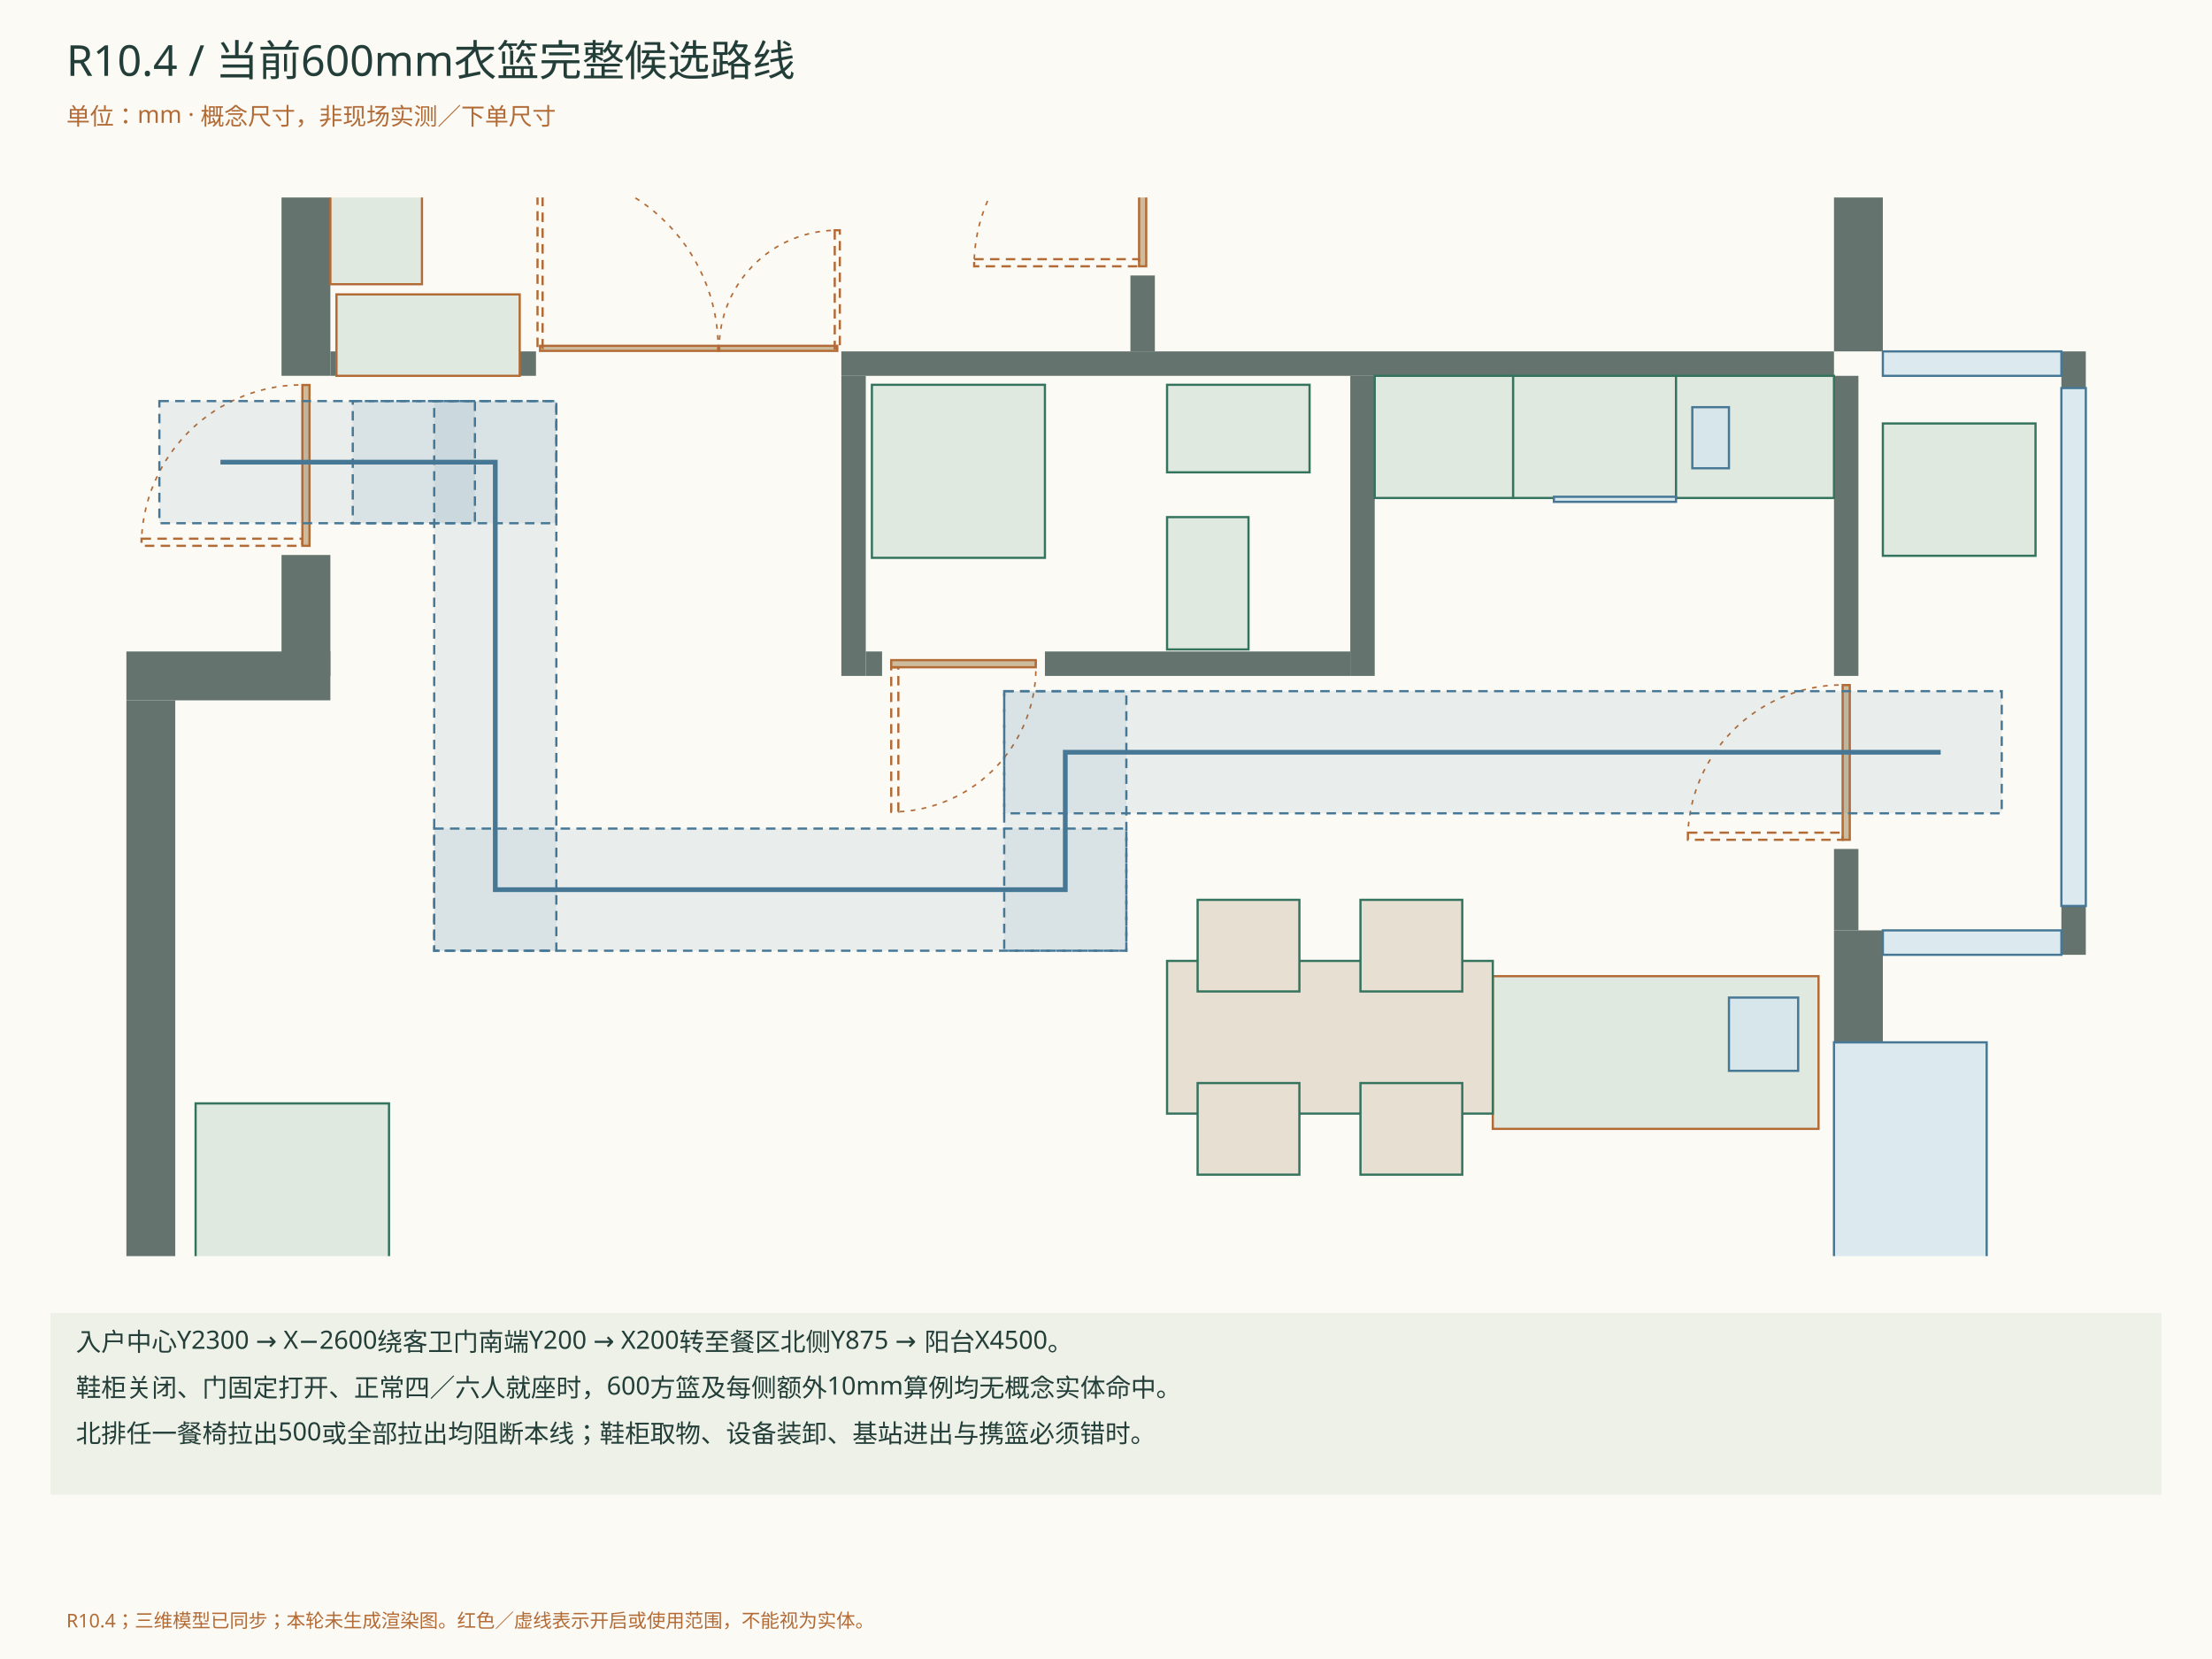
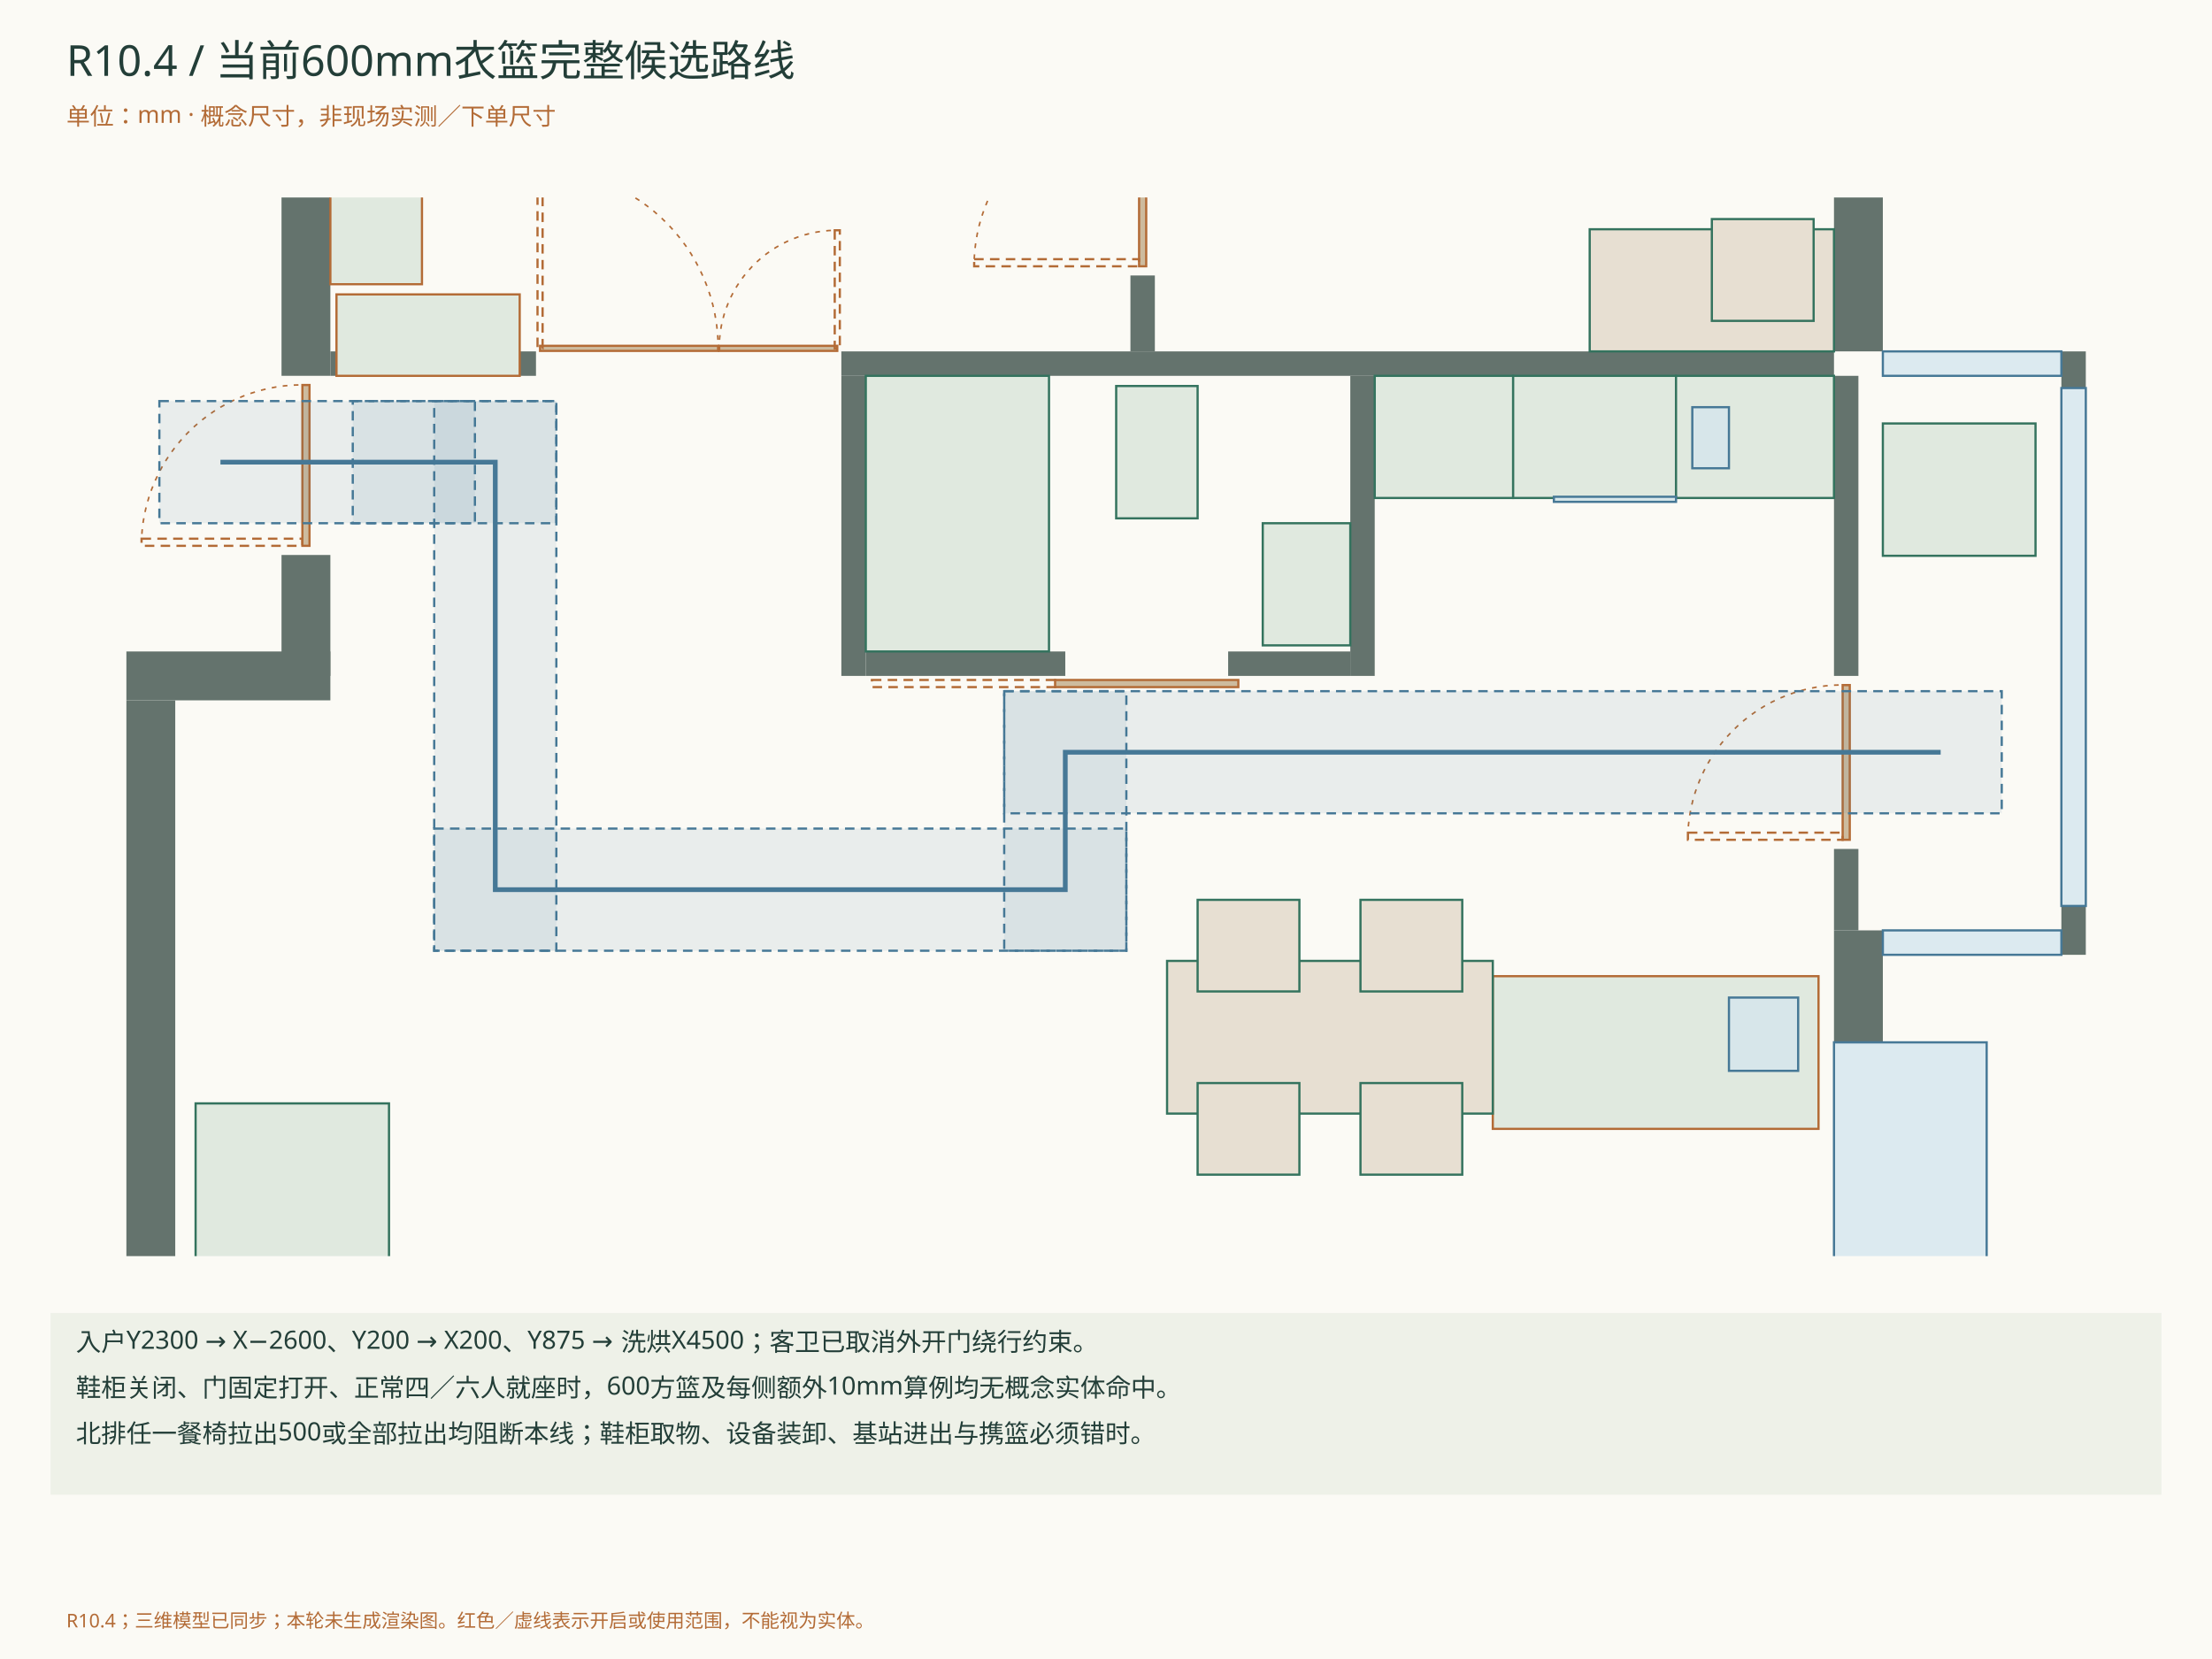
<svg xmlns="http://www.w3.org/2000/svg" viewBox="0 0 1400 1050" role="img">
  <rect width="100%" height="100%" fill="#fbfaf5" />
  <g font-family="PingFang SC, Microsoft YaHei, sans-serif">
    <text x="42" y="48" font-size="27" fill="#233e38" text-anchor="start">R10.4  /  当前600mm衣篮完整候选路线</text>
    <text x="42" y="79" font-size="15" fill="#b36b36" text-anchor="start">单位：mm · 概念尺寸，非现场实测／下单尺寸</text>
    <defs>
      <clipPath id="panel_3">
        <rect x="40" y="125" width="1320" height="670" fill="white" stroke="none" stroke-width="1.4" />
      </clipPath>
    </defs>
    <g clip-path="url(#panel_3)" data-plan="true" data-world="[-4500, -1600, 9800, 5200]" data-frame="[40, 125, 1320, 670]" data-pulled="[]">
      <rect x="1501.42" y="-709.537" width="30.923" height="521.827" fill="#64736d" stroke="none" stroke-width="1.4" data-wall="wall_A_east_0" data-box="6620,6027,240,4050" />
      <rect x="563.423" y="-724.998" width="968.923" height="30.923" fill="#64736d" stroke="none" stroke-width="1.4" data-wall="wall_A_north_0" data-box="-660,9957,7520,240" />
      <rect x="710.308" y="-218.633" width="545.019" height="15.461" fill="#64736d" stroke="none" stroke-width="1.4" data-wall="wall_A_south1_0" data-box="480,6147,4230,120" />
      <rect x="1449.88" y="-218.633" width="51.538" height="15.461" fill="#64736d" stroke="none" stroke-width="1.4" data-wall="wall_A_south2_0" data-box="6220,6147,400,120" />
      <rect x="563.423" y="-709.536" width="30.923" height="490.904" fill="#64736d" stroke="none" stroke-width="1.4" data-wall="wall_A_west_0" data-box="-660,6267,240,3810" />
      <rect x="1160.75" y="-203.171" width="30.923" height="96.248" fill="#64736d" stroke="none" stroke-width="1.4" data-wall="wall_B_east1_0" data-box="3976,5400,240,747" />
      <rect x="1160.75" y="92.788" width="30.923" height="129.619" fill="#64736d" stroke="none" stroke-width="1.4" data-wall="wall_B_east2_0" data-box="3976,2844,240,1006" />
      <rect x="715.462" y="-203.171" width="15.461" height="261.558" fill="#64736d" stroke="none" stroke-width="1.4" data-wall="wall_B_west1_0" data-box="520,4117,120,2030" />
      <rect x="715.462" y="174.348" width="15.461" height="48.06" fill="#64736d" stroke="none" stroke-width="1.4" data-wall="wall_B_west2_0" data-box="520,2844,120,373" />
      <rect x="633" y="975.127" width="558.677" height="15.461" fill="#64736d" stroke="none" stroke-width="1.4" data-wall="wall_CD_0" data-box="-120,-3118,4336,120" />
      <rect x="1160.75" y="588.846" width="30.923" height="70.865" fill="#64736d" stroke="none" stroke-width="1.4" data-wall="wall_C_east1_0" data-box="3976,-550,240,550" />
      <rect x="1160.75" y="872.308" width="30.923" height="102.819" fill="#64736d" stroke="none" stroke-width="1.4" data-wall="wall_C_east2_0" data-box="3976,-2998,240,798" />
      <rect x="633" y="951.935" width="15.461" height="38.654" fill="#64736d" stroke="none" stroke-width="1.4" data-wall="wall_C_west_end_0" data-box="-120,-3118,120,300" />
      <rect x="1160.75" y="990.588" width="30.923" height="420.554" fill="#64736d" stroke="none" stroke-width="1.4" data-wall="wall_D_east_0" data-box="3976,-6382,240,3264" />
      <rect x="648.462" y="1395.68" width="144.308" height="15.461" fill="#64736d" stroke="none" stroke-width="1.4" data-wall="wall_D_south1_0" data-box="0,-6382,1120,120" />
      <rect x="1004.08" y="1395.68" width="156.677" height="15.461" fill="#64736d" stroke="none" stroke-width="1.4" data-wall="wall_D_south2_0" data-box="2760,-6382,1216,120" />
      <rect x="633" y="1106.55" width="15.461" height="304.592" fill="#64736d" stroke="none" stroke-width="1.4" data-wall="wall_D_west2_0" data-box="-120,-6382,120,2364" />
      <rect x="498.098" y="1282.04" width="15.461" height="140.442" fill="#64736d" stroke="none" stroke-width="1.4" data-wall="wall_balconyA_east_0" data-box="-1167,-6470,120,1090" />
      <rect x="110.915" y="1251.12" width="77.308" height="15.461" fill="#64736d" stroke="none" stroke-width="1.4" data-wall="wall_balconyA_head1_0" data-box="-4172,-5260,600,120" />
      <rect x="445.915" y="1251.12" width="187.085" height="30.923" fill="#64736d" stroke="none" stroke-width="1.4" data-wall="wall_balconyA_head2_0" data-box="-1572,-5380,1452,240" />
      <rect x="1304.67" y="222.408" width="15.461" height="23.192" fill="#64736d" stroke="none" stroke-width="1.4" data-wall="wall_balconyB_NE_0" data-box="5093,2664,120,180" />
      <rect x="1304.67" y="573.385" width="15.461" height="30.923" fill="#64736d" stroke="none" stroke-width="1.4" data-wall="wall_balconyB_SE_0" data-box="5093,-120,120,240" />
      <rect x="1160.75" y="237.869" width="15.461" height="189.919" fill="#64736d" stroke="none" stroke-width="1.4" data-wall="wall_balconyB_div1_0" data-box="3976,1250,120,1474" />
      <rect x="1160.75" y="537.308" width="15.461" height="51.538" fill="#64736d" stroke="none" stroke-width="1.4" data-wall="wall_balconyB_div2_0" data-box="3976,-0,120,400" />
      <rect x="854.615" y="237.869" width="15.461" height="189.919" fill="#64736d" stroke="none" stroke-width="1.4" data-wall="wall_bath_east_0" data-box="1600,1250,120,1474" />
      <rect x="532.5" y="222.408" width="628.254" height="15.461" fill="#64736d" stroke="none" stroke-width="1.4" data-wall="wall_bath_kitchen_north_0" data-box="-900,2724,4876,120" />
-       <rect x="547.962" y="412.327" width="10.308" height="15.461" fill="#64736d" stroke="none" stroke-width="1.4" data-wall="wall_bath_south1_0" data-box="-780,1250,80,120" />
-       <rect x="661.346" y="412.327" width="193.269" height="15.461" fill="#64736d" stroke="none" stroke-width="1.4" data-wall="wall_bath_south2_0" data-box="100,1250,1500,120" />
+       <rect x="547.962" y="412.327" width="126.269" height="15.461" fill="#64736d" stroke="none" stroke-width="1.4" data-wall="wall_bath_south1_0" data-box="-780,1250,980,120" />
+       <rect x="777.308" y="412.327" width="77.308" height="15.461" fill="#64736d" stroke="none" stroke-width="1.4" data-wall="wall_bath_south2_0" data-box="1000,1250,600,120" />
      <rect x="532.5" y="237.869" width="15.461" height="189.919" fill="#64736d" stroke="none" stroke-width="1.4" data-wall="wall_bath_west_0" data-box="-900,1250,120,1474" />
      <rect x="178.173" y="351.254" width="30.923" height="76.535" fill="#64736d" stroke="none" stroke-width="1.4" data-wall="wall_entry_lower_0" data-box="-3650,1250,240,594" />
      <rect x="79.992" y="412.327" width="129.104" height="30.923" fill="#64736d" stroke="none" stroke-width="1.4" data-wall="wall_entry_step_0" data-box="-4412,1130,1002,240" />
      <rect x="178.173" y="-234.094" width="416.173" height="30.923" fill="#64736d" stroke="none" stroke-width="1.4" data-wall="wall_family_north_0" data-box="-3650,6147,3230,240" />
      <rect x="178.173" y="-203.171" width="30.923" height="441.04" fill="#64736d" stroke="none" stroke-width="1.4" data-wall="wall_family_west_0" data-box="-3650,2724,240,3423" />
      <rect x="79.992" y="443.25" width="30.923" height="979.231" fill="#64736d" stroke="none" stroke-width="1.4" data-wall="wall_living_west_0" data-box="-4412,-6470,240,7600" />
      <rect x="813.385" y="-709.537" width="15.461" height="85.038" fill="#64736d" stroke="none" stroke-width="1.4" data-wall="wall_master_bath_east1_0" data-box="1280,9417,120,660" />
      <rect x="813.385" y="-526.575" width="15.461" height="28.346" fill="#64736d" stroke="none" stroke-width="1.4" data-wall="wall_master_bath_east2_0" data-box="1280,8437,120,220" />
      <rect x="594.346" y="-513.69" width="219.038" height="15.461" fill="#64736d" stroke="none" stroke-width="1.4" data-wall="wall_master_bath_south_0" data-box="-420,8437,1700,120" />
      <rect x="209.096" y="222.408" width="3.865" height="15.461" fill="#64736d" stroke="none" stroke-width="1.4" data-wall="shoe_wall_west_return" data-box="-3410,2724,30,120" />
      <rect x="328.923" y="222.408" width="10.308" height="15.461" fill="#64736d" stroke="none" stroke-width="1.4" data-wall="shoe_wall_door_return" data-box="-2480,2724,80,120" />
      <rect x="1255.33" y="-218.633" width="194.558" height="15.461" fill="#dceaf0" stroke="#467896" stroke-width="1.4" />
      <rect x="1191.68" y="222.408" width="112.998" height="15.461" fill="#dceaf0" stroke="#467896" stroke-width="1.4" />
      <rect x="1304.67" y="245.6" width="15.461" height="327.785" fill="#dceaf0" stroke="#467896" stroke-width="1.4" />
      <rect x="1191.68" y="588.846" width="112.998" height="15.461" fill="#dceaf0" stroke="#467896" stroke-width="1.4" />
      <rect x="110.915" y="1407.02" width="387.183" height="15.461" fill="#dceaf0" stroke="#467896" stroke-width="1.4" />
      <rect x="1160.75" y="-106.923" width="96.635" height="199.712" fill="#dceaf0" stroke="#467896" stroke-width="1.4" />
      <rect x="1160.75" y="659.712" width="96.635" height="212.596" fill="#dceaf0" stroke="#467896" stroke-width="1.4" />
      <rect x="792.769" y="1395.68" width="211.308" height="90.192" fill="#dceaf0" stroke="#467896" stroke-width="1.4" />
      <polygon points="123.8,1046.25 246.204,1046.25 246.204,698.365 123.8,698.365" fill="#e0e9df" stroke="#34735e" stroke-width="1.4" data-object="sofa" data-box="-4072,-3550,950,2700" />
      <polygon points="212.962,237.869 328.923,237.869 328.923,186.331 212.962,186.331" fill="#e0e9df" stroke="#b36b36" stroke-width="1.4" data-object="shoe" data-box="-3380,2724,900,400" />
      <polygon points="944.808,714.471 1150.96,714.471 1150.96,617.837 944.808,617.837" fill="#e0e9df" stroke="#b36b36" stroke-width="1.4" data-object="island" data-box="2300,-975,1600,750" />
      <polygon points="738.654,704.808 944.808,704.808 944.808,608.173 738.654,608.173" fill="#e7dfd2" stroke="#34735e" stroke-width="1.4" data-object="table4" data-box="700,-900,1600,750" />
      <polygon points="757.981,627.5 822.404,627.5 822.404,569.519 757.981,569.519" fill="#e7dfd2" stroke="#34735e" stroke-width="1.4" data-object="chair4_0" data-box="850,-300,500,450" />
      <polygon points="861.058,627.5 925.481,627.5 925.481,569.519 861.058,569.519" fill="#e7dfd2" stroke="#34735e" stroke-width="1.4" data-object="chair4_1" data-box="1650,-300,500,450" />
      <polygon points="757.981,743.462 822.404,743.462 822.404,685.481 757.981,685.481" fill="#e7dfd2" stroke="#34735e" stroke-width="1.4" data-object="chair4_2" data-box="850,-1200,500,450" />
      <polygon points="861.058,743.462 925.481,743.462 925.481,685.481 861.058,685.481" fill="#e7dfd2" stroke="#34735e" stroke-width="1.4" data-object="chair4_3" data-box="1650,-1200,500,450" />
      <polygon points="870.077,315.177 957.692,315.177 957.692,237.869 870.077,237.869" fill="#e0e9df" stroke="#34735e" stroke-width="1.4" data-object="hob" data-box="1720,2124,680,600" />
      <polygon points="957.692,315.177 1060.77,315.177 1060.77,237.869 957.692,237.869" fill="#e0e9df" stroke="#34735e" stroke-width="1.4" data-object="prep" data-box="2400,2124,800,600" />
      <polygon points="1060.77,315.177 1160.75,315.177 1160.75,237.869 1060.77,237.869" fill="#e0e9df" stroke="#34735e" stroke-width="1.4" data-object="sink" data-box="3200,2124,776,600" />
-       <polygon points="738.654,298.942 828.846,298.942 828.846,243.538 738.654,243.538" fill="#e0e9df" stroke="#34735e" stroke-width="1.4" data-object="Bath_Public_basin" data-box="700,2250,700,430" />
-       <polygon points="738.654,411.038 790.192,411.038 790.192,327.288 738.654,327.288" fill="#e0e9df" stroke="#34735e" stroke-width="1.4" data-object="Bath_Public_wc" data-box="700,1380,400,650" />
-       <polygon points="551.827,353.058 661.346,353.058 661.346,243.538 551.827,243.538" fill="#e0e9df" stroke="#34735e" stroke-width="1.4" data-object="shower_public" data-box="-750,1830,850,850" />
+       <polygon points="799.212,408.462 854.615,408.462 854.615,331.154 799.212,331.154" fill="#e0e9df" stroke="#34735e" stroke-width="1.4" data-object="Bath_Public_basin" data-box="1170,1400,430,600" />
+       <polygon points="706.442,328.062 757.981,328.062 757.981,244.312 706.442,244.312" fill="#e0e9df" stroke="#34735e" stroke-width="1.4" data-object="Bath_Public_wc" data-box="450,2024,400,650" />
+       <polygon points="547.962,412.327 663.923,412.327 663.923,237.869 547.962,237.869" fill="#e0e9df" stroke="#34735e" stroke-width="1.4" data-object="shower_public" data-box="-780,1370,900,1354" />
      <polygon points="1191.68,351.769 1288.31,351.769 1288.31,268.019 1191.68,268.019" fill="#e0e9df" stroke="#34735e" stroke-width="1.4" data-object="laundry" data-box="4216,1840,750,650" />
      <polygon points="209.096,179.888 267.077,179.888 267.077,28.365 209.096,28.365" fill="#e0e9df" stroke="#b36b36" stroke-width="1.4" data-object="study_shallow" data-box="-3410,3174,450,1176" />
+       <polygon points="1006.14,222.408 1160.75,222.408 1160.75,145.1 1006.14,145.1" fill="#e7dfd2" stroke="#34735e" stroke-width="1.4" data-object="child_desk" data-box="2776,2844,1200,600" />
+       <polygon points="1083.45,203.081 1147.87,203.081 1147.87,138.658 1083.45,138.658" fill="#e7dfd2" stroke="#34735e" stroke-width="1.4" data-object="child_chair" data-box="3376,2994,500,500" />
      <rect x="720.938" y="64.185" width="4.51" height="104.365" fill="#cdbb9e" stroke="#b36b36" stroke-width="1.4" />
      <rect x="616.572" y="164.04" width="104.365" height="4.51" fill="none" stroke="#b36b36" stroke-width="1.4" stroke-dasharray="6 4" />
      <polyline points="725.447,64.185 719.979,64.092 714.513,64.285 709.065,64.764 703.65,65.528 698.282,66.574 692.976,67.899 687.746,69.5 682.608,71.373 677.575,73.512 672.66,75.912 667.878,78.566 663.241,81.466 658.763,84.605 654.455,87.974 650.329,91.564 646.396,95.365 642.668,99.366 639.155,103.557 635.865,107.926 632.809,112.462 629.995,117.151 627.429,121.981 625.12,126.939 623.074,132.01 621.295,137.182 619.79,142.44 618.562,147.77 617.615,153.156 616.951,158.585 616.572,164.04" fill="none" stroke="#b36b36" stroke-dasharray="3 4" />
      <rect x="191.38" y="243.667" width="4.51" height="101.788" fill="#cdbb9e" stroke="#b36b36" stroke-width="1.4" />
      <rect x="89.591" y="340.946" width="101.788" height="4.51" fill="none" stroke="#b36b36" stroke-width="1.4" stroke-dasharray="6 4" />
      <polyline points="195.889,243.667 190.556,243.571 185.225,243.754 179.911,244.215 174.628,244.954 169.391,245.968 164.214,247.256 159.112,248.812 154.098,250.633 149.187,252.714 144.391,255.05 139.724,257.633 135.198,260.456 130.827,263.513 126.621,266.795 122.593,270.292 118.754,273.995 115.113,277.894 111.682,281.978 108.469,286.236 105.483,290.656 102.733,295.227 100.226,299.935 97.968,304.768 95.967,309.713 94.227,314.755 92.753,319.882 91.55,325.078 90.62,330.331 89.967,335.625 89.591,340.946" fill="none" stroke="#b36b36" stroke-dasharray="3 4" />
-       <rect x="564.067" y="417.803" width="91.481" height="4.51" fill="#cdbb9e" stroke="#b36b36" stroke-width="1.4" />
-       <rect x="564.067" y="422.312" width="4.51" height="91.481" fill="none" stroke="#b36b36" stroke-width="1.4" stroke-dasharray="6 4" />
-       <polyline points="655.548,417.803 655.659,422.597 655.518,427.39 655.127,432.169 654.487,436.921 653.598,441.634 652.464,446.293 651.088,450.886 649.473,455.401 647.625,459.826 645.547,464.147 643.246,468.354 640.727,472.435 637.999,476.379 635.068,480.174 631.943,483.81 628.631,487.278 625.143,490.568 621.487,493.671 617.673,496.579 613.713,499.282 609.617,501.775 605.396,504.05 601.061,506.101 596.625,507.922 592.1,509.509 587.498,510.857 582.832,511.962 578.115,512.821 573.358,513.432 568.577,513.793" fill="none" stroke="#b36b36" stroke-dasharray="3 4" />
+       <rect x="667.788" y="430.365" width="115.962" height="4.51" fill="#cdbb9e" stroke="#b36b36" stroke-width="1.4" />
+       <rect x="551.827" y="430.365" width="115.962" height="4.51" fill="none" stroke="#b36b36" stroke-width="1.4" stroke-dasharray="6 4" />
+       <polyline points="783.75,430.365 783.75,430.365 783.75,430.365 783.75,430.365 783.75,430.365 783.75,430.365 783.75,430.365 783.75,430.365 783.75,430.365 783.75,430.365 783.75,430.365 783.75,430.365 783.75,430.365 783.75,430.365 783.75,430.365 783.75,430.365 783.75,430.365 783.75,430.365 783.75,430.365 783.75,430.365 783.75,430.365 783.75,430.365 783.75,430.365 783.75,430.365 783.75,430.365 783.75,430.365 783.75,430.365 783.75,430.365 783.75,430.365 783.75,430.365 783.75,430.365" fill="none" stroke="#b36b36" stroke-dasharray="3 4" />
      <rect x="1166.23" y="433.587" width="4.51" height="97.923" fill="#cdbb9e" stroke="#b36b36" stroke-width="1.4" />
      <rect x="1068.31" y="527" width="97.923" height="4.51" fill="none" stroke="#b36b36" stroke-width="1.4" stroke-dasharray="6 4" />
      <polyline points="1170.74,433.587 1165.61,433.485 1160.48,433.652 1155.37,434.087 1150.28,434.789 1145.24,435.756 1140.26,436.986 1135.35,438.474 1130.52,440.218 1125.79,442.212 1121.17,444.451 1116.68,446.928 1112.32,449.637 1108.11,452.571 1104.06,455.721 1100.18,459.079 1096.48,462.635 1092.97,466.38 1089.66,470.304 1086.56,474.395 1083.68,478.643 1081.03,483.035 1078.61,487.561 1076.43,492.207 1074.49,496.961 1072.81,501.809 1071.38,506.739 1070.22,511.737 1069.31,516.789 1068.68,521.881 1068.31,527" fill="none" stroke="#b36b36" stroke-dasharray="3 4" />
      <rect x="341.808" y="218.864" width="112.74" height="3.221" fill="#cdbb9e" stroke="#b36b36" stroke-width="1.4" />
      <rect x="340.197" y="107.735" width="3.221" height="112.74" fill="none" stroke="#b36b36" stroke-width="1.4" stroke-dasharray="6 4" />
      <polyline points="454.548,222.086 454.478,216.183 454.099,210.292 453.412,204.429 452.419,198.61 451.123,192.851 449.528,187.168 447.637,181.576 445.456,176.091 442.991,170.727 440.249,165.5 437.237,160.423 433.963,155.511 430.437,150.777 426.668,146.234 422.666,141.894 418.443,137.77 414.009,133.873 409.378,130.213 404.561,126.8 399.573,123.644 394.426,120.754 389.135,118.137 383.714,115.8 378.178,113.75 372.543,111.993 366.823,110.533 361.035,109.375 355.194,108.521 349.316,107.973 343.418,107.735" fill="none" stroke="#b36b36" stroke-dasharray="3 4" />
      <rect x="455.192" y="218.864" width="74.731" height="3.221" fill="#cdbb9e" stroke="#b36b36" stroke-width="1.4" />
      <rect x="528.312" y="145.744" width="3.221" height="74.731" fill="none" stroke="#b36b36" stroke-width="1.4" stroke-dasharray="6 4" />
      <polyline points="455.192,222.086 455.21,218.172 455.433,214.265 455.86,210.375 456.49,206.513 457.322,202.689 458.352,198.914 459.579,195.197 460.998,191.551 462.606,187.983 464.399,184.504 466.371,181.124 468.518,177.852 470.833,174.697 473.31,171.667 475.942,168.771 478.722,166.017 481.642,163.412 484.694,160.963 487.871,158.678 491.163,156.562 494.561,154.621 498.056,152.86 501.638,151.285 505.298,149.9 509.026,148.707 512.81,147.712 516.642,146.916 520.51,146.322 524.404,145.931 528.312,145.744" fill="none" stroke="#b36b36" stroke-dasharray="3 4" />
      <rect x="1094.27" y="631.365" width="43.808" height="46.385" fill="#d7e6ea" stroke="#467896" stroke-width="1.4" />
      <rect x="983.462" y="314.404" width="77.308" height="3.221" fill="#d7e6ea" stroke="#467896" stroke-width="1.4" />
      <rect x="1071.08" y="257.712" width="23.192" height="38.654" fill="#d7e6ea" stroke="#467896" stroke-width="1.4" />
      <rect x="100.865" y="253.846" width="199.712" height="77.308" fill="#46789618" stroke="#467896" stroke-width="1.4" stroke-dasharray="6 4" />
      <rect x="223.269" y="253.846" width="128.846" height="77.308" fill="#46789618" stroke="#467896" stroke-width="1.4" stroke-dasharray="6 4" />
      <rect x="274.808" y="253.846" width="77.308" height="347.885" fill="#46789618" stroke="#467896" stroke-width="1.4" stroke-dasharray="6 4" />
      <rect x="274.808" y="524.423" width="438.077" height="77.308" fill="#46789618" stroke="#467896" stroke-width="1.4" stroke-dasharray="6 4" />
      <rect x="635.577" y="437.452" width="77.308" height="164.279" fill="#46789618" stroke="#467896" stroke-width="1.4" stroke-dasharray="6 4" />
      <rect x="635.577" y="437.452" width="631.346" height="77.308" fill="#46789618" stroke="#467896" stroke-width="1.4" stroke-dasharray="6 4" />
      <polyline points="139.519,292.5 261.923,292.5 313.462,292.5 313.462,563.077 674.231,563.077 674.231,476.106 1228.27,476.106" stroke="#467896" stroke-width="3" fill="none" />
    </g>
    <rect x="32" y="831" width="1336" height="115" fill="#eef1e8" stroke="none" stroke-width="1.4" />
-     <text x="48" y="855" font-size="16" fill="#233e38" text-anchor="start">入户中心Y2300 → X−2600绕客卫门南端Y200 → X200转至餐区北侧Y875 → 阳台X4500。</text>
+     <text x="48" y="855" font-size="16" fill="#233e38" text-anchor="start">入户Y2300 → X−2600、Y200 → X200、Y875 → 洗烘X4500；客卫已取消外开门绕行约束。</text>
    <text x="48" y="884" font-size="16" fill="#233e38" text-anchor="start">鞋柜关闭、门固定打开、正常四／六人就座时，600方篮及每侧额外10mm算例均无概念实体命中。</text>
    <text x="48" y="913" font-size="16" fill="#233e38" text-anchor="start">北排任一餐椅拉出500或全部拉出均阻断本线；鞋柜取物、设备装卸、基站进出与携篮必须错时。</text>
    <text x="42" y="1030" font-size="12" fill="#b36b36" text-anchor="start">R10.4；三维模型已同步；本轮未生成渲染图。红色／虚线表示开启或使用范围，不能视为实体。</text>
  </g>
</svg>
